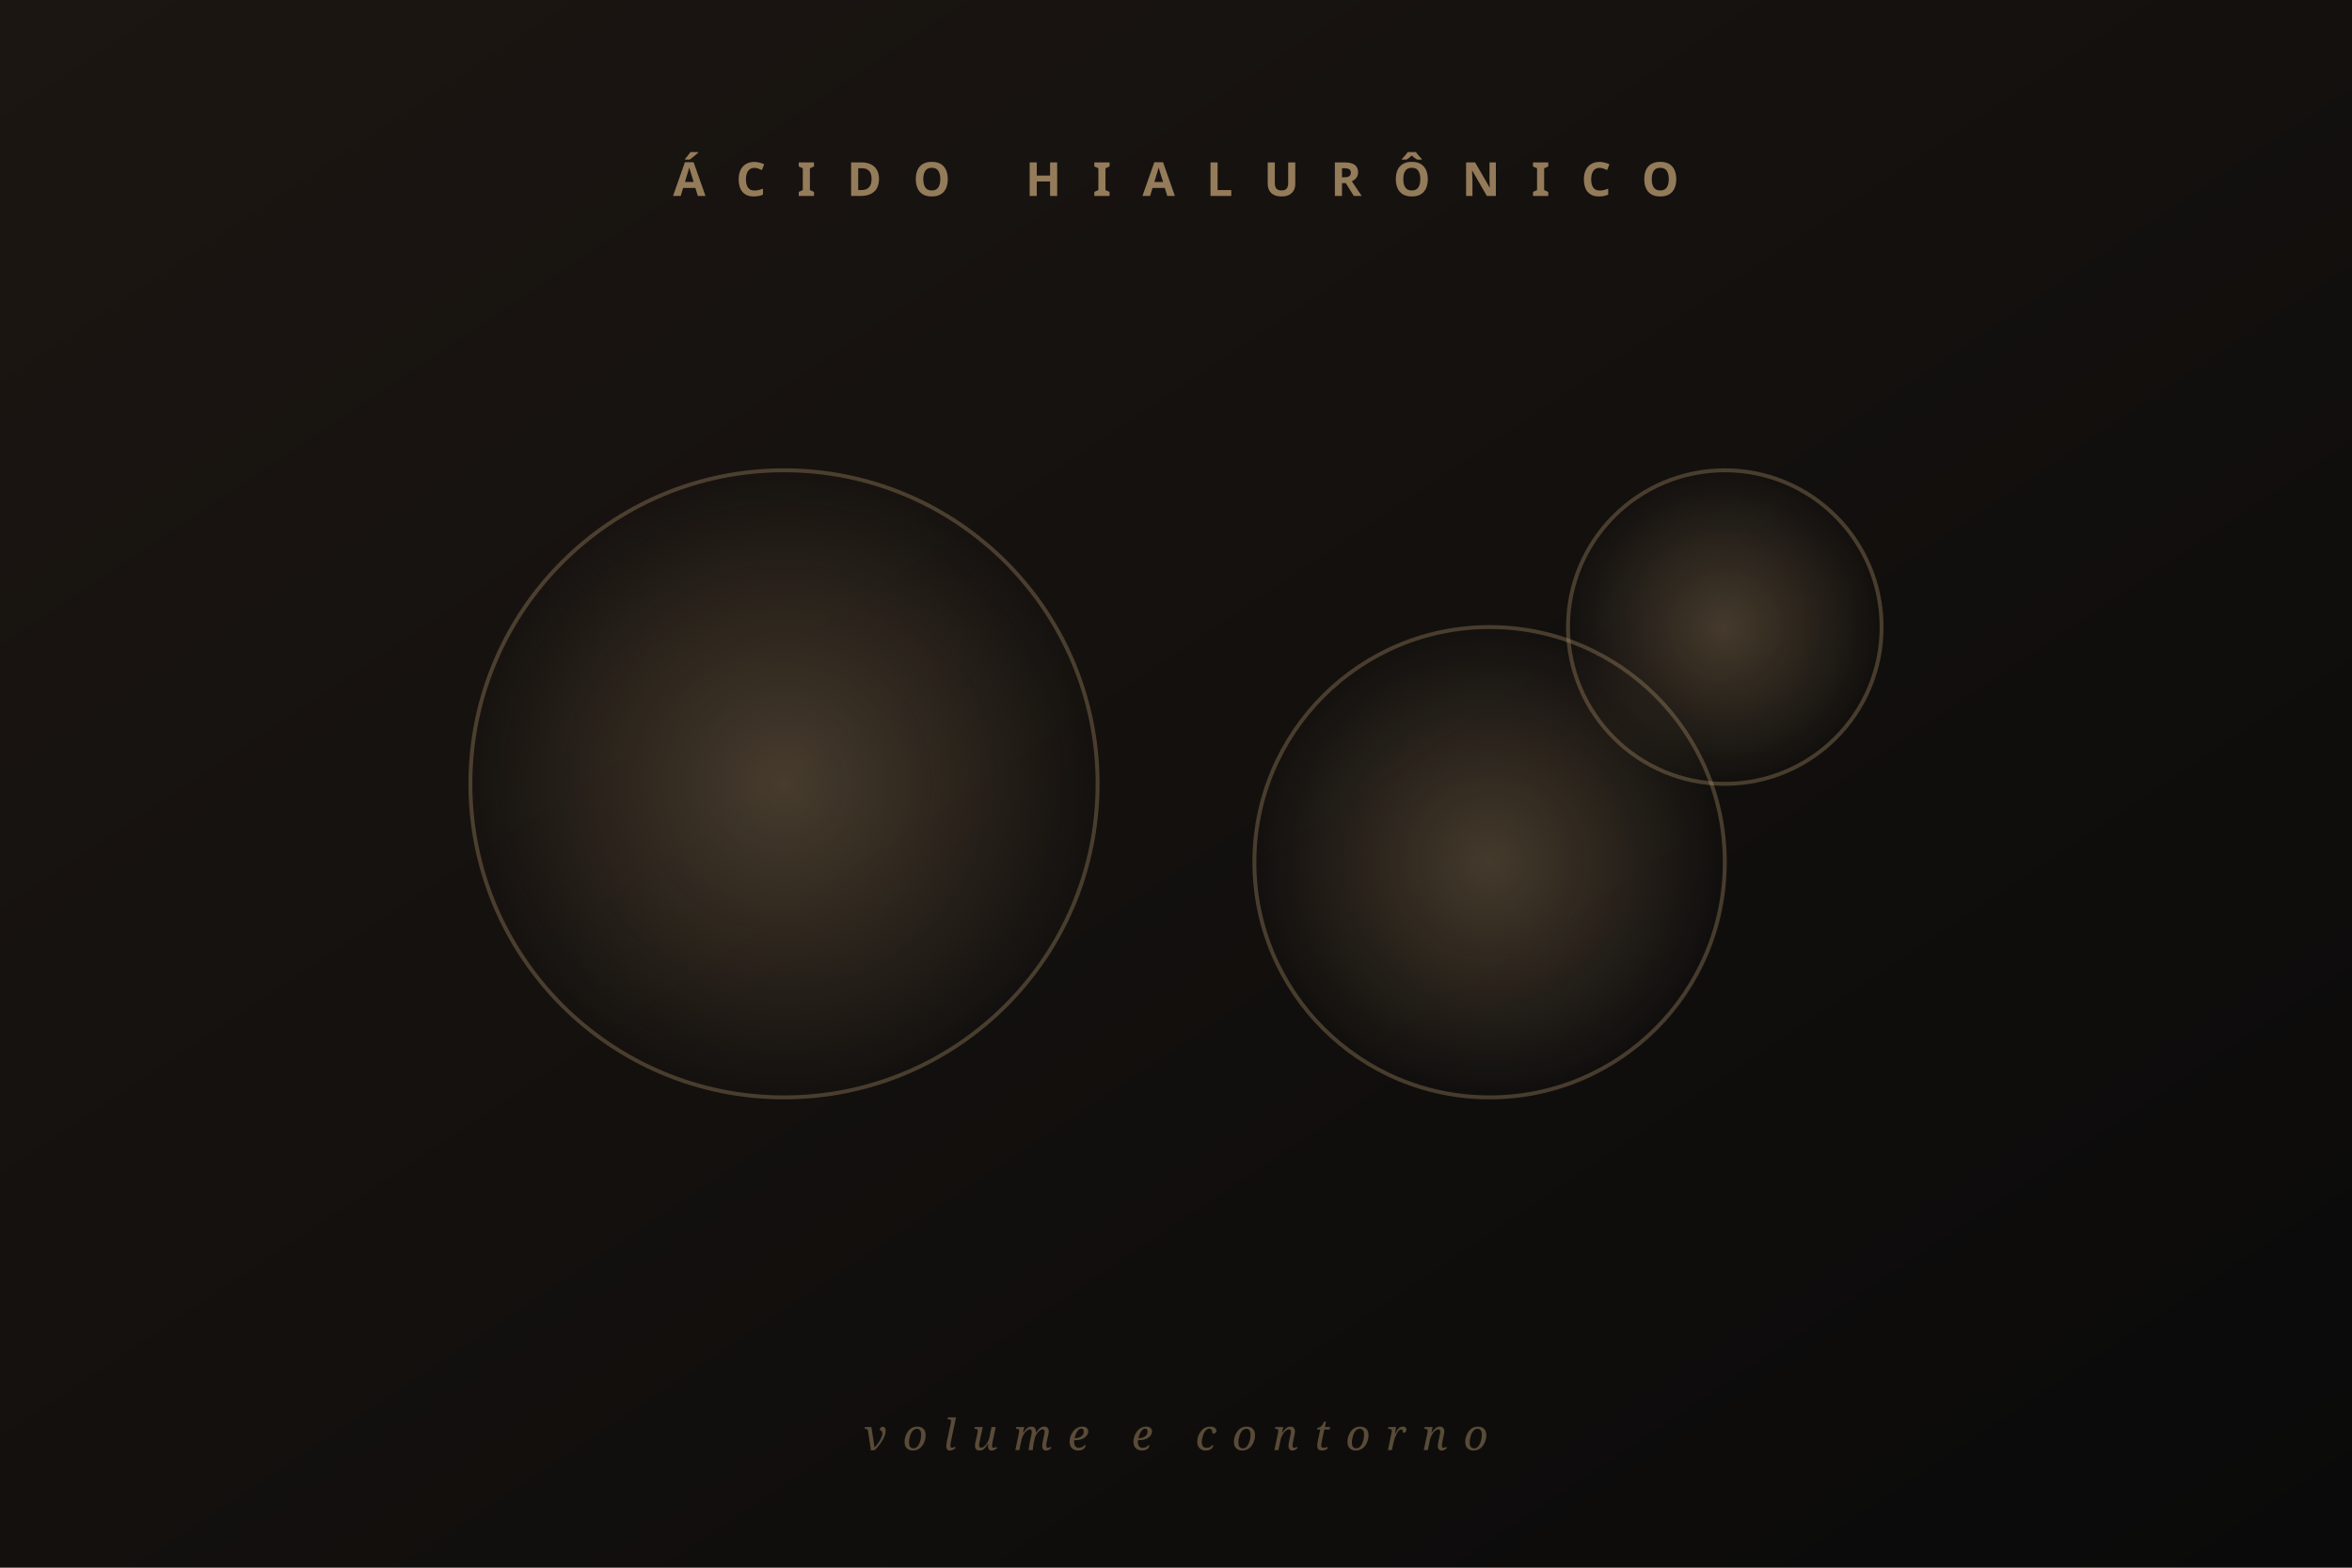
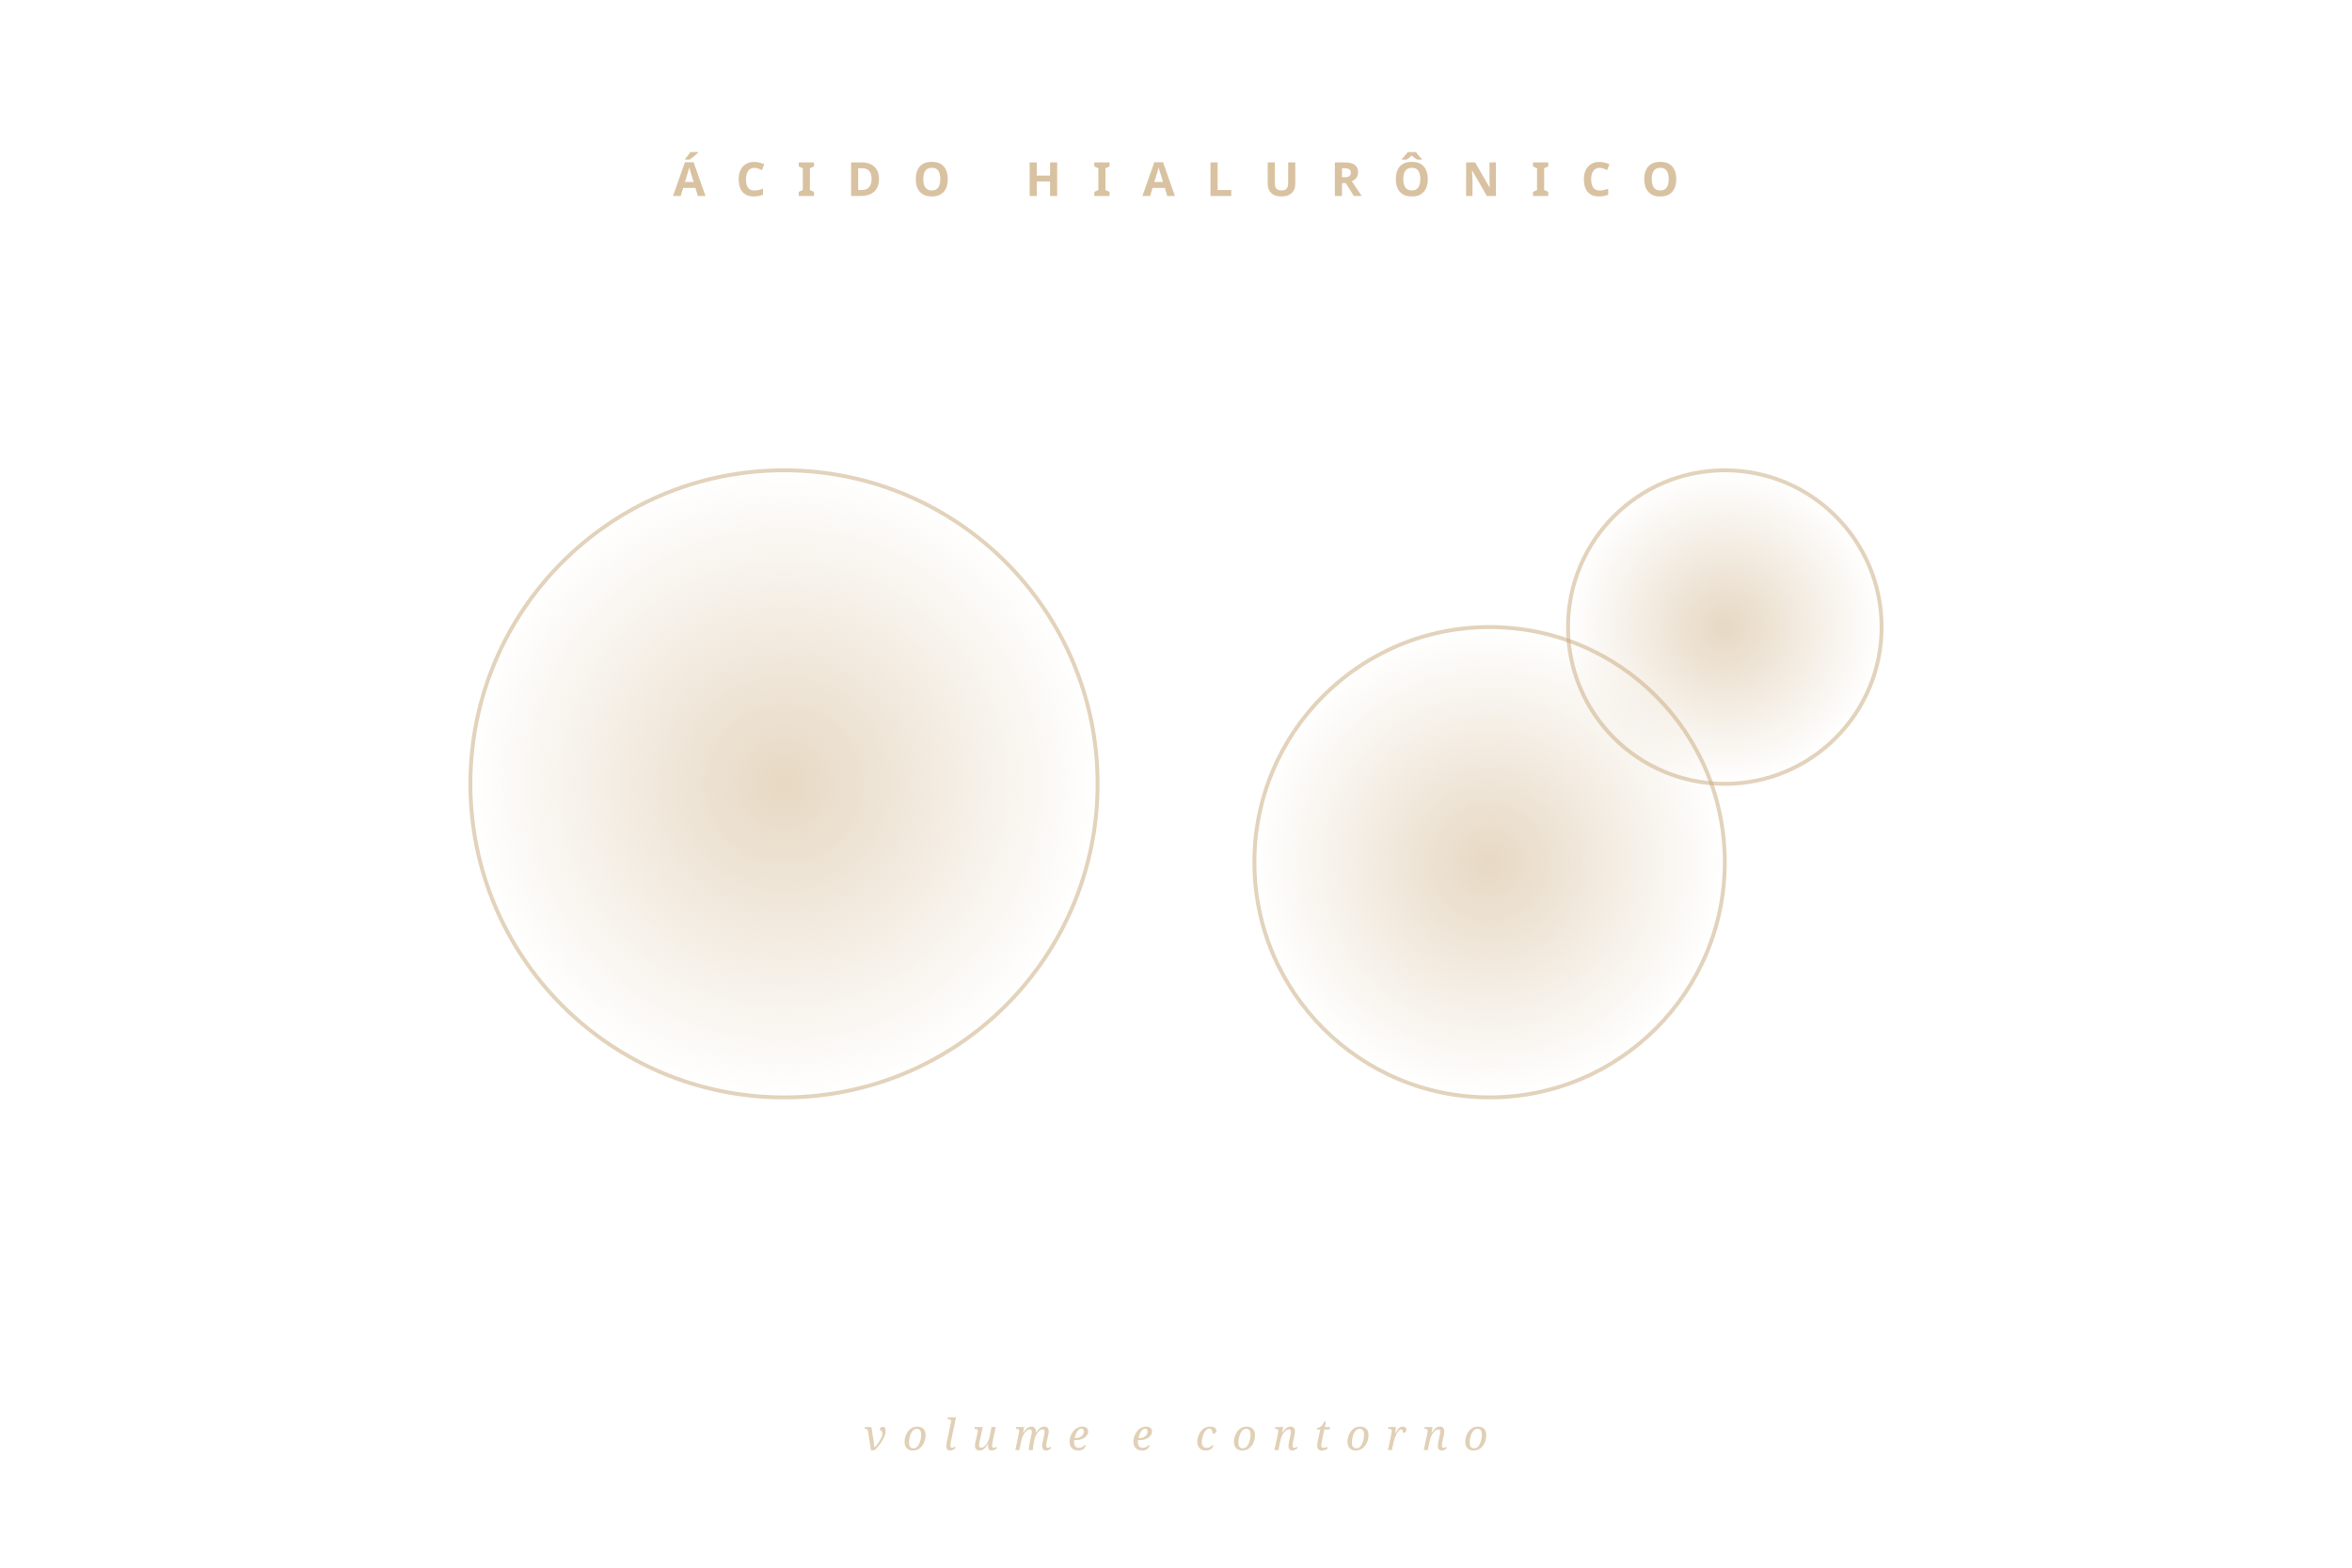
<svg xmlns="http://www.w3.org/2000/svg" viewBox="0 0 600 400" preserveAspectRatio="xMidYMid slice">
  <defs>
-     <linearGradient id="p" x1="0" y1="0" x2="1" y2="1">
-       <stop offset="0%" stop-color="#1c1612" />
-       <stop offset="100%" stop-color="#0A0A0A" />
-     </linearGradient>
    <radialGradient id="drop" cx="50%" cy="50%" r="50%">
-       <stop offset="0%" stop-color="#C9A97A" stop-opacity="0.28" />
+       <stop offset="0%" stop-color="#C9A97A" stop-opacity="0.45" />
      <stop offset="100%" stop-color="#C9A97A" stop-opacity="0" />
    </radialGradient>
  </defs>
-   <rect width="600" height="400" fill="url(#p)" />
  <circle cx="200" cy="200" r="80" fill="url(#drop)" />
  <circle cx="380" cy="220" r="60" fill="url(#drop)" />
  <circle cx="440" cy="160" r="40" fill="url(#drop)" />
-   <g stroke="#C9A97A" stroke-opacity="0.3" fill="none" stroke-width="1">
+   <g stroke="#C9A97A" stroke-opacity="0.5" fill="none" stroke-width="1">
    <circle cx="200" cy="200" r="80" />
    <circle cx="380" cy="220" r="60" />
    <circle cx="440" cy="160" r="40" />
  </g>
  <text x="300" y="50" text-anchor="middle" fill="#C9A97A" fill-opacity="0.7" font-family="sans-serif" font-size="12" letter-spacing="8" font-weight="600">ÁCIDO HIALURÔNICO</text>
-   <text x="300" y="370" text-anchor="middle" fill="#C9A97A" fill-opacity="0.4" font-family="serif" font-size="11" letter-spacing="4" font-style="italic">volume e contorno</text>
+   <text x="300" y="370" text-anchor="middle" fill="#C9A97A" fill-opacity="0.55" font-family="serif" font-size="11" letter-spacing="4" font-style="italic">volume e contorno</text>
</svg>
